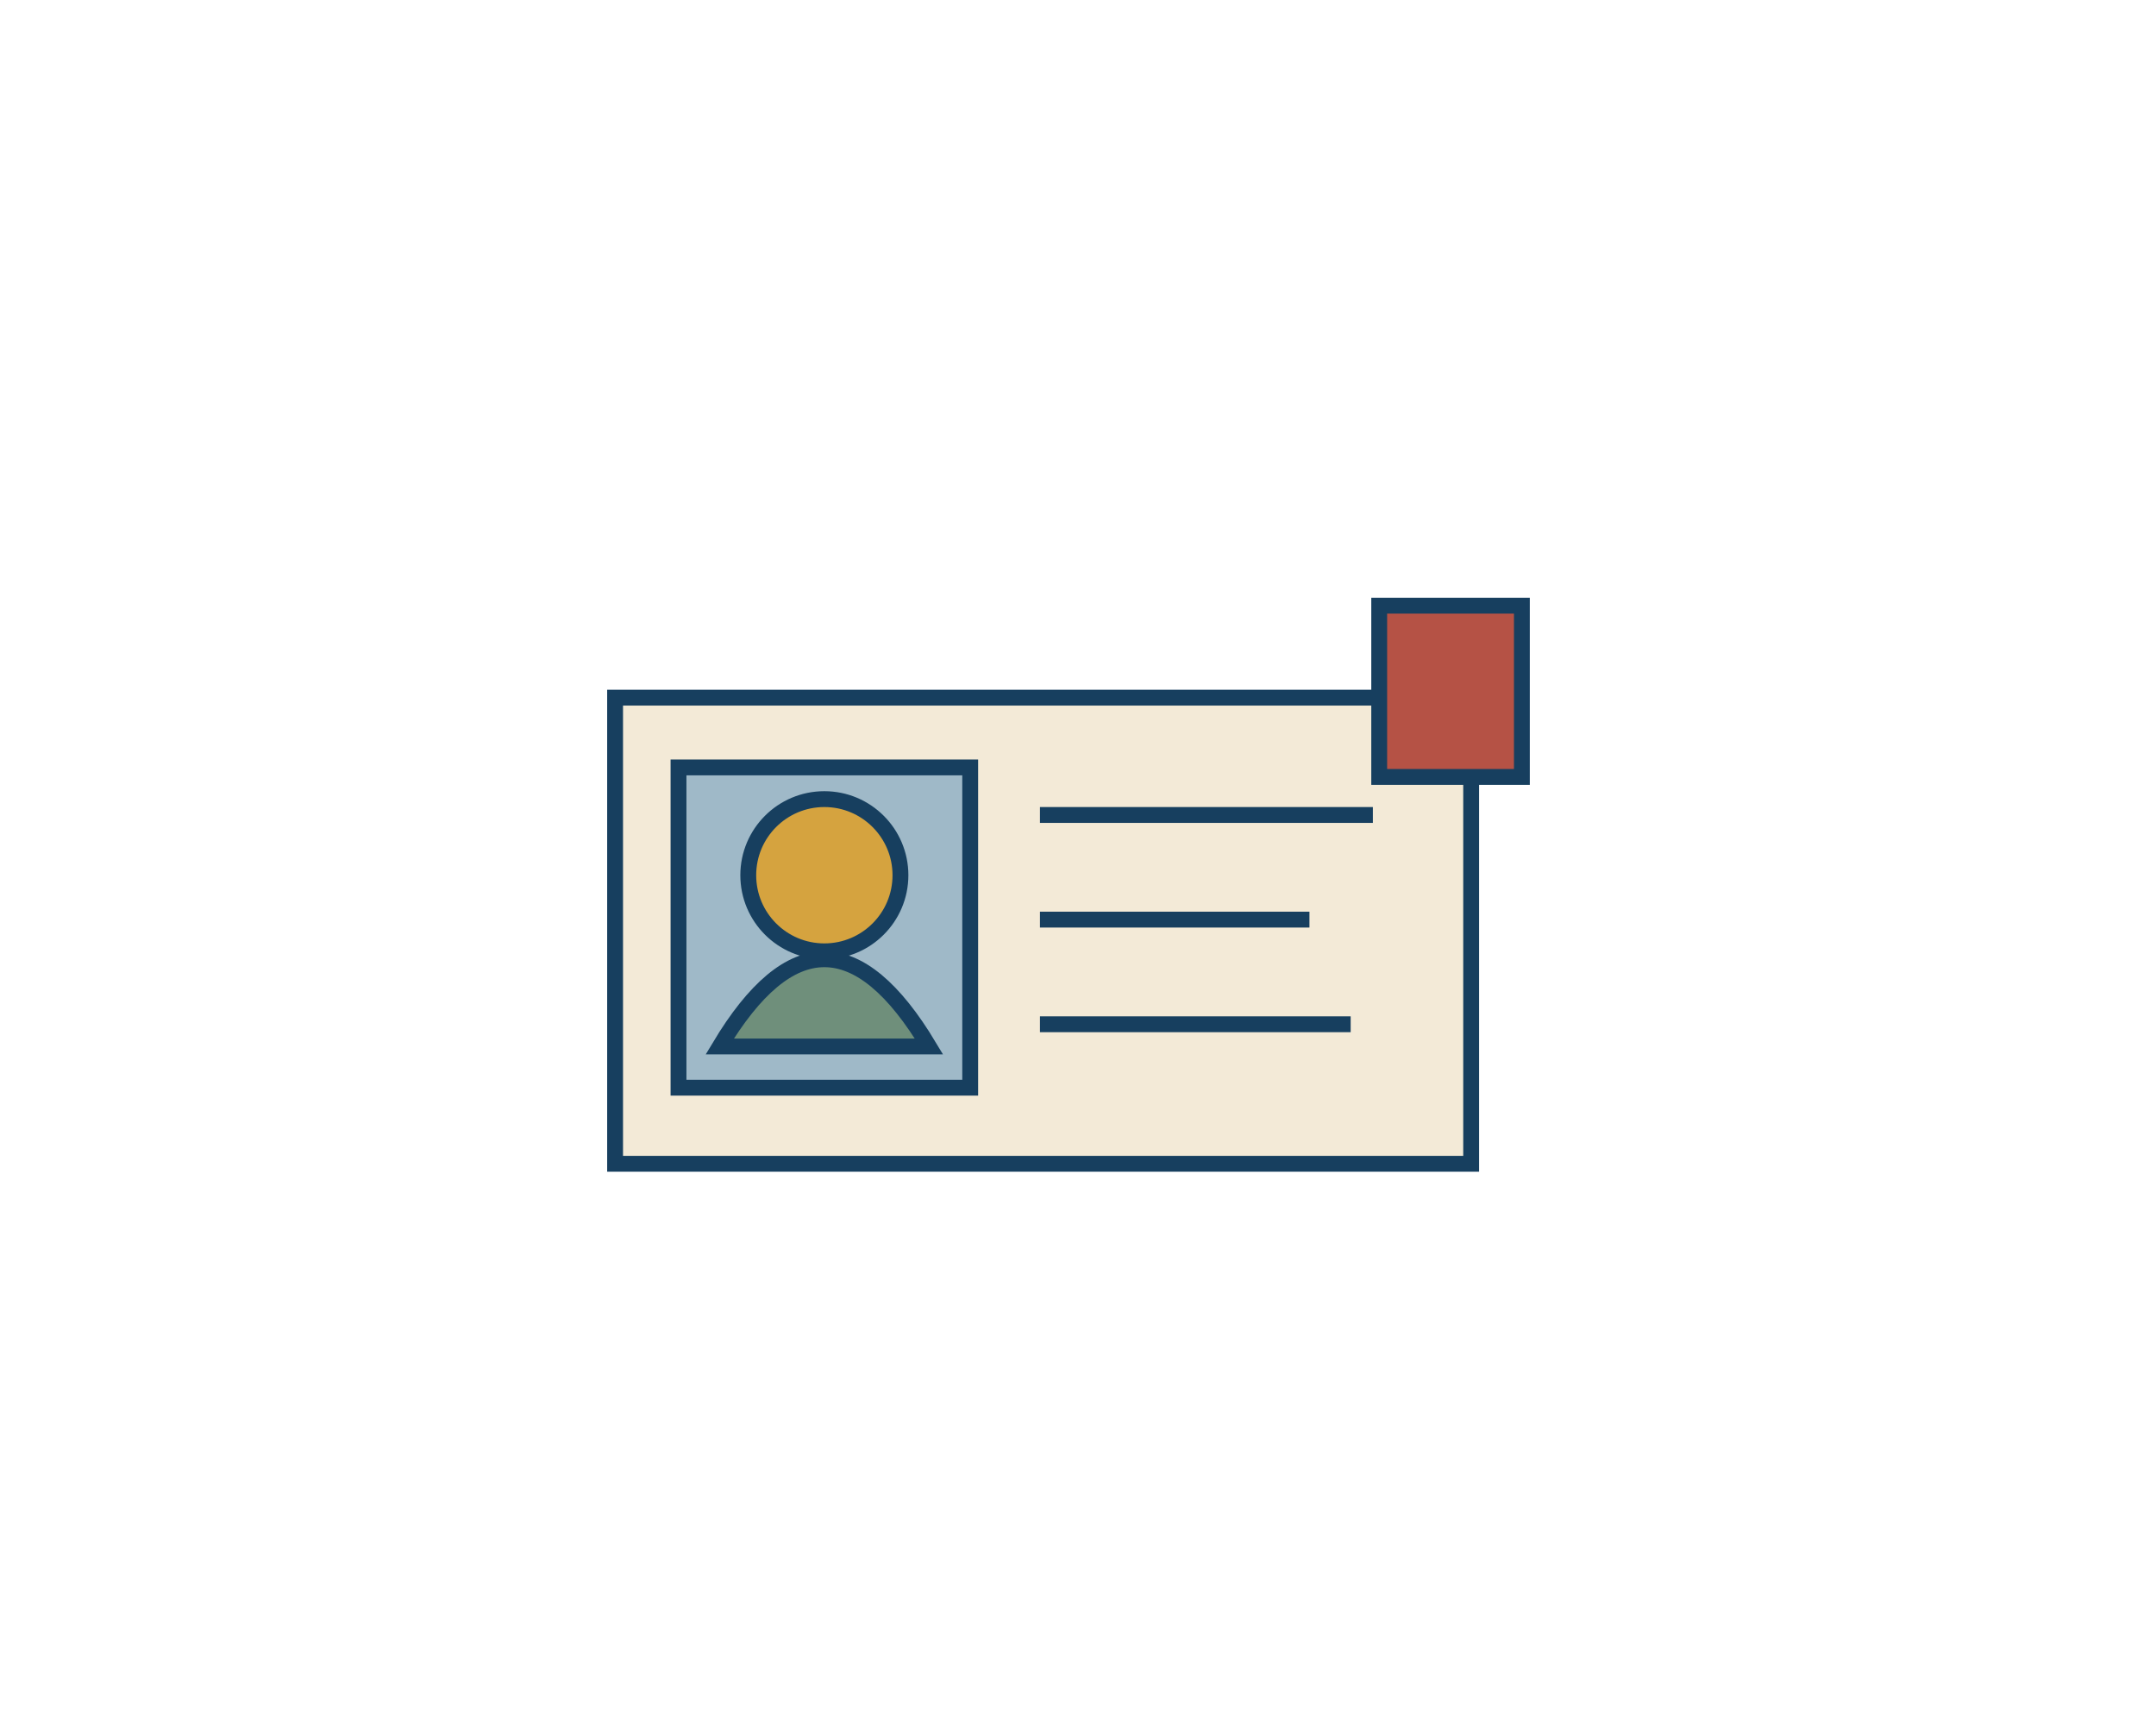
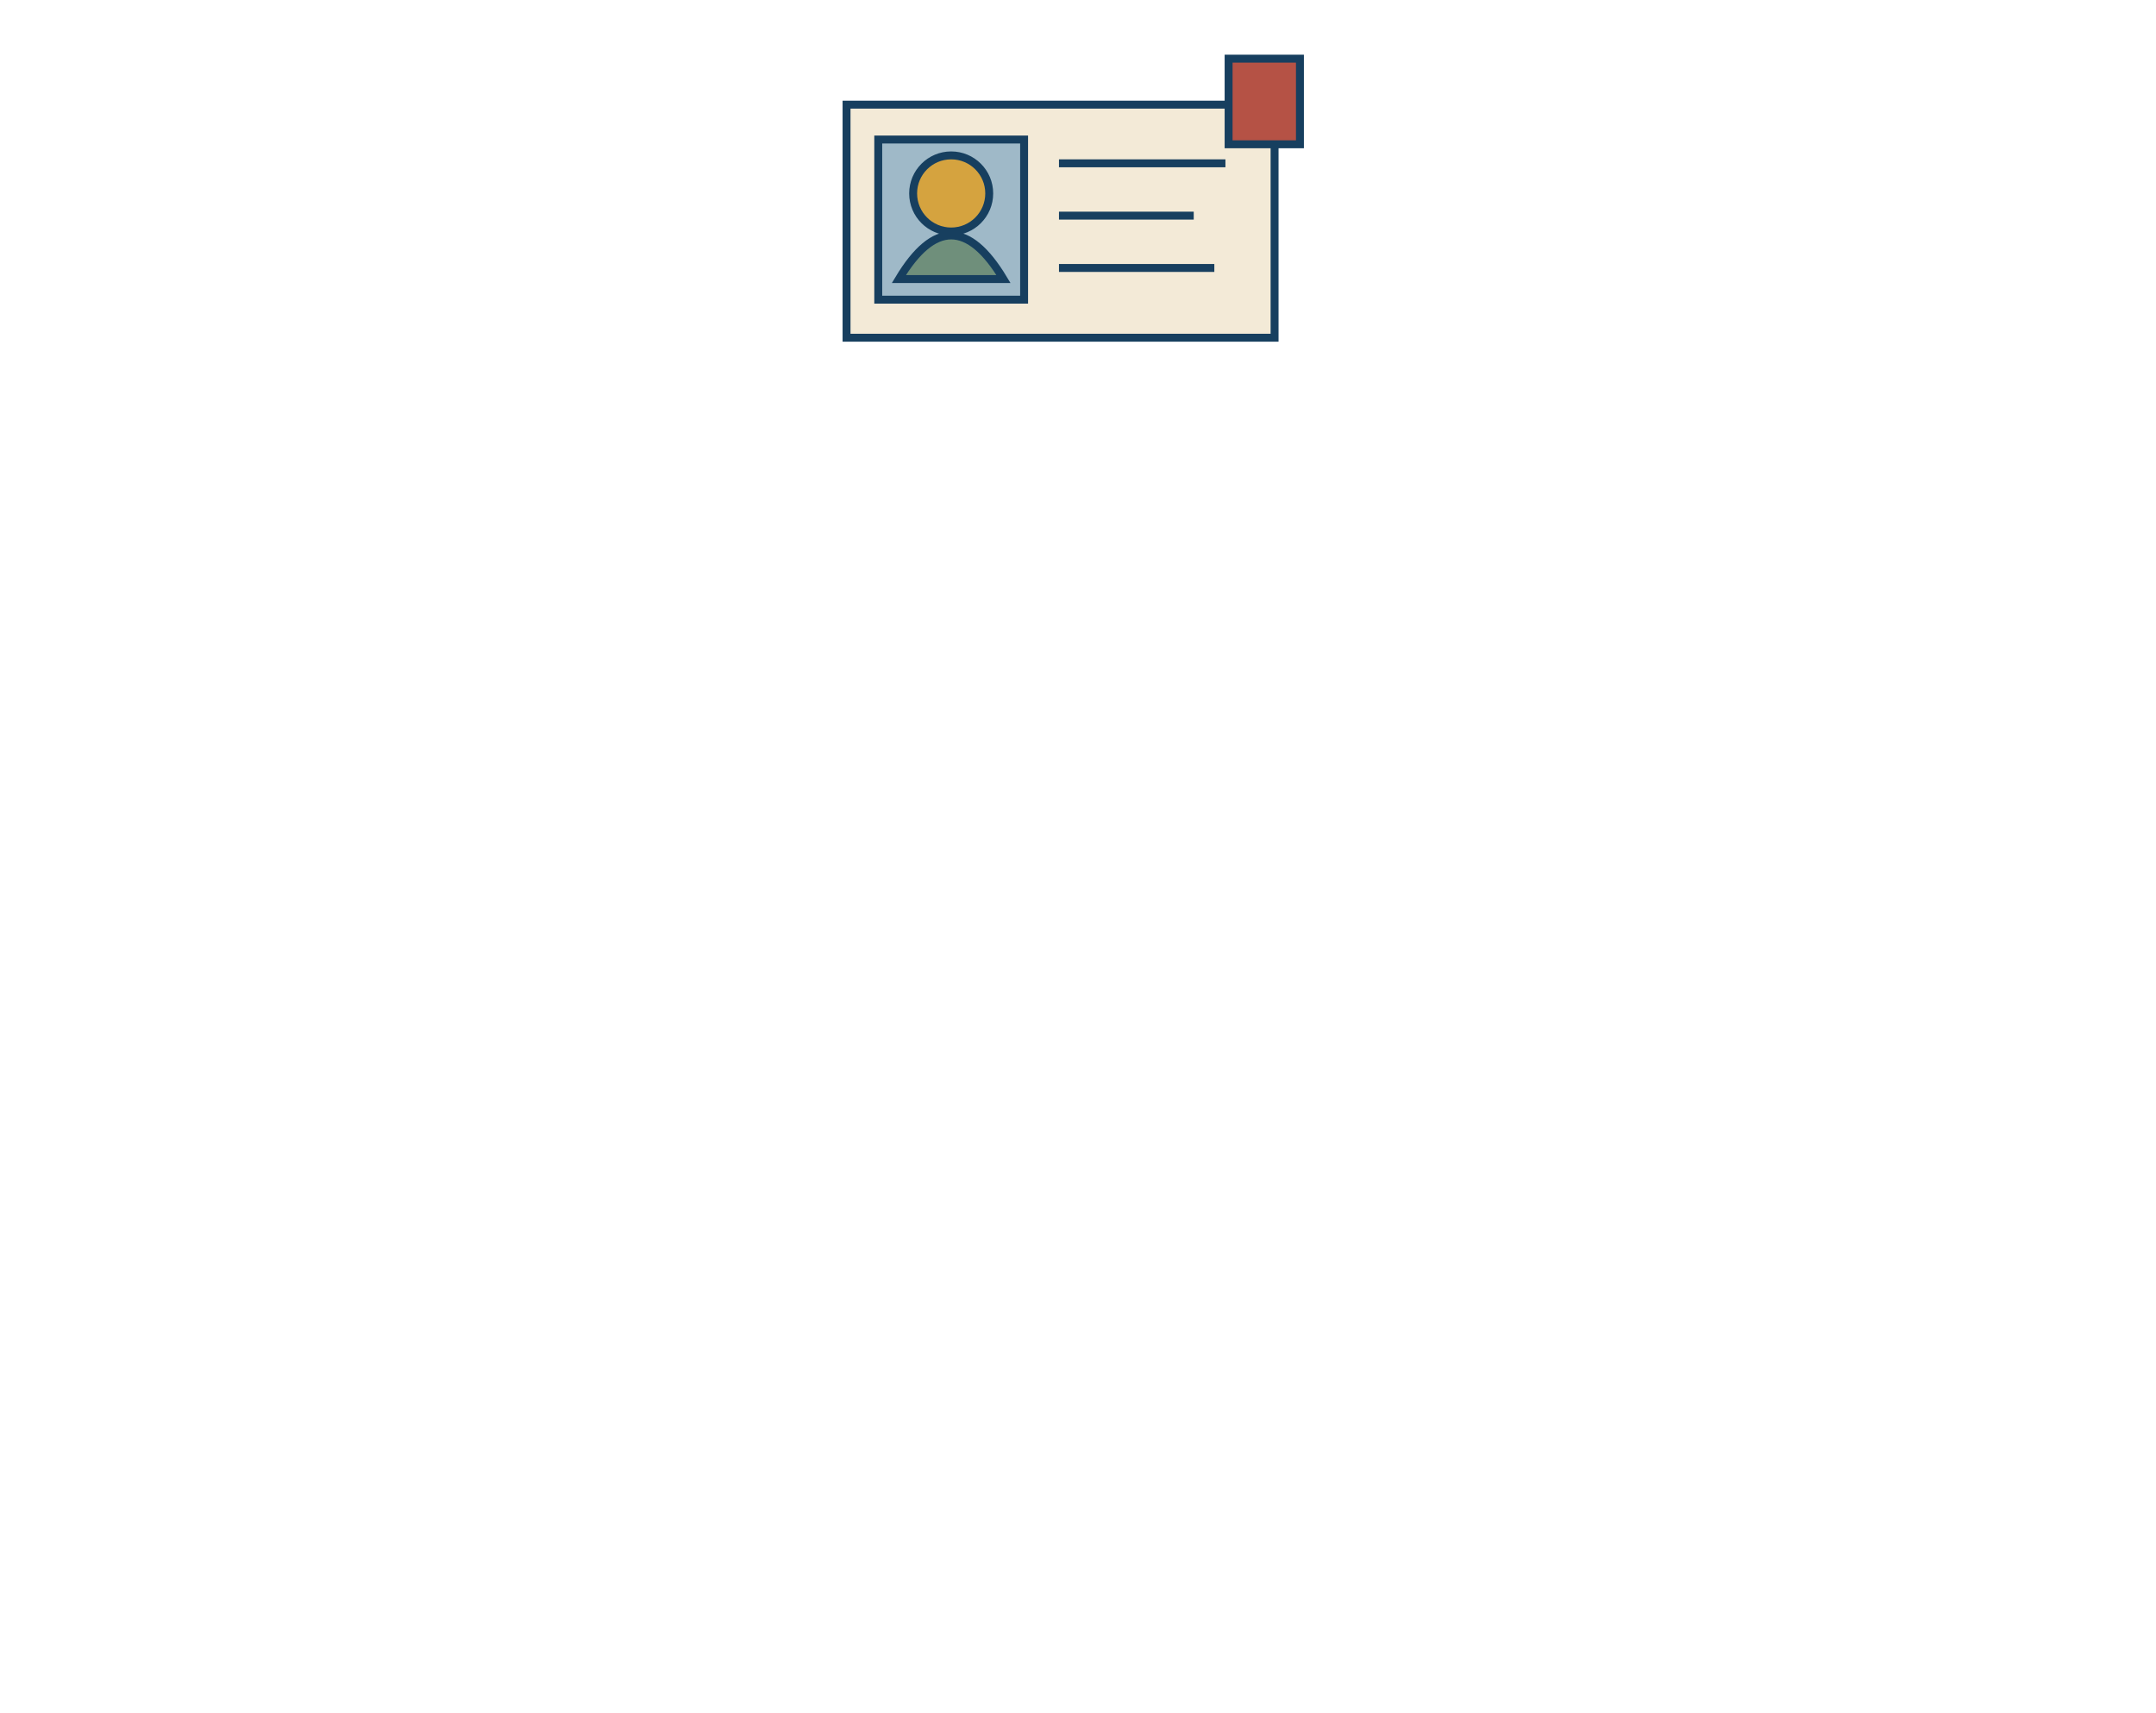
<svg xmlns="http://www.w3.org/2000/svg" viewBox="-160 -130 680 540">
-   <g stroke="#173f5f" stroke-width="5">
+   <g transform="translate(90 -142) scale(0.5)" stroke="#173f5f" stroke-width="5">
    <path fill="#f3ead7" d="M34 90h270v147H34z" />
    <path fill="#9fb9c8" d="M54 112h92v101H54z" />
    <circle cx="100" cy="146" r="24" fill="#d5a33f" />
    <path fill="#6f8f7b" d="M67 200q33-55 66 0z" />
    <path d="M168 127h105M168 160h85M168 193h98" fill="none" />
    <path fill="#b55245" d="M275 61h45v54h-45z" />
  </g>
</svg>
